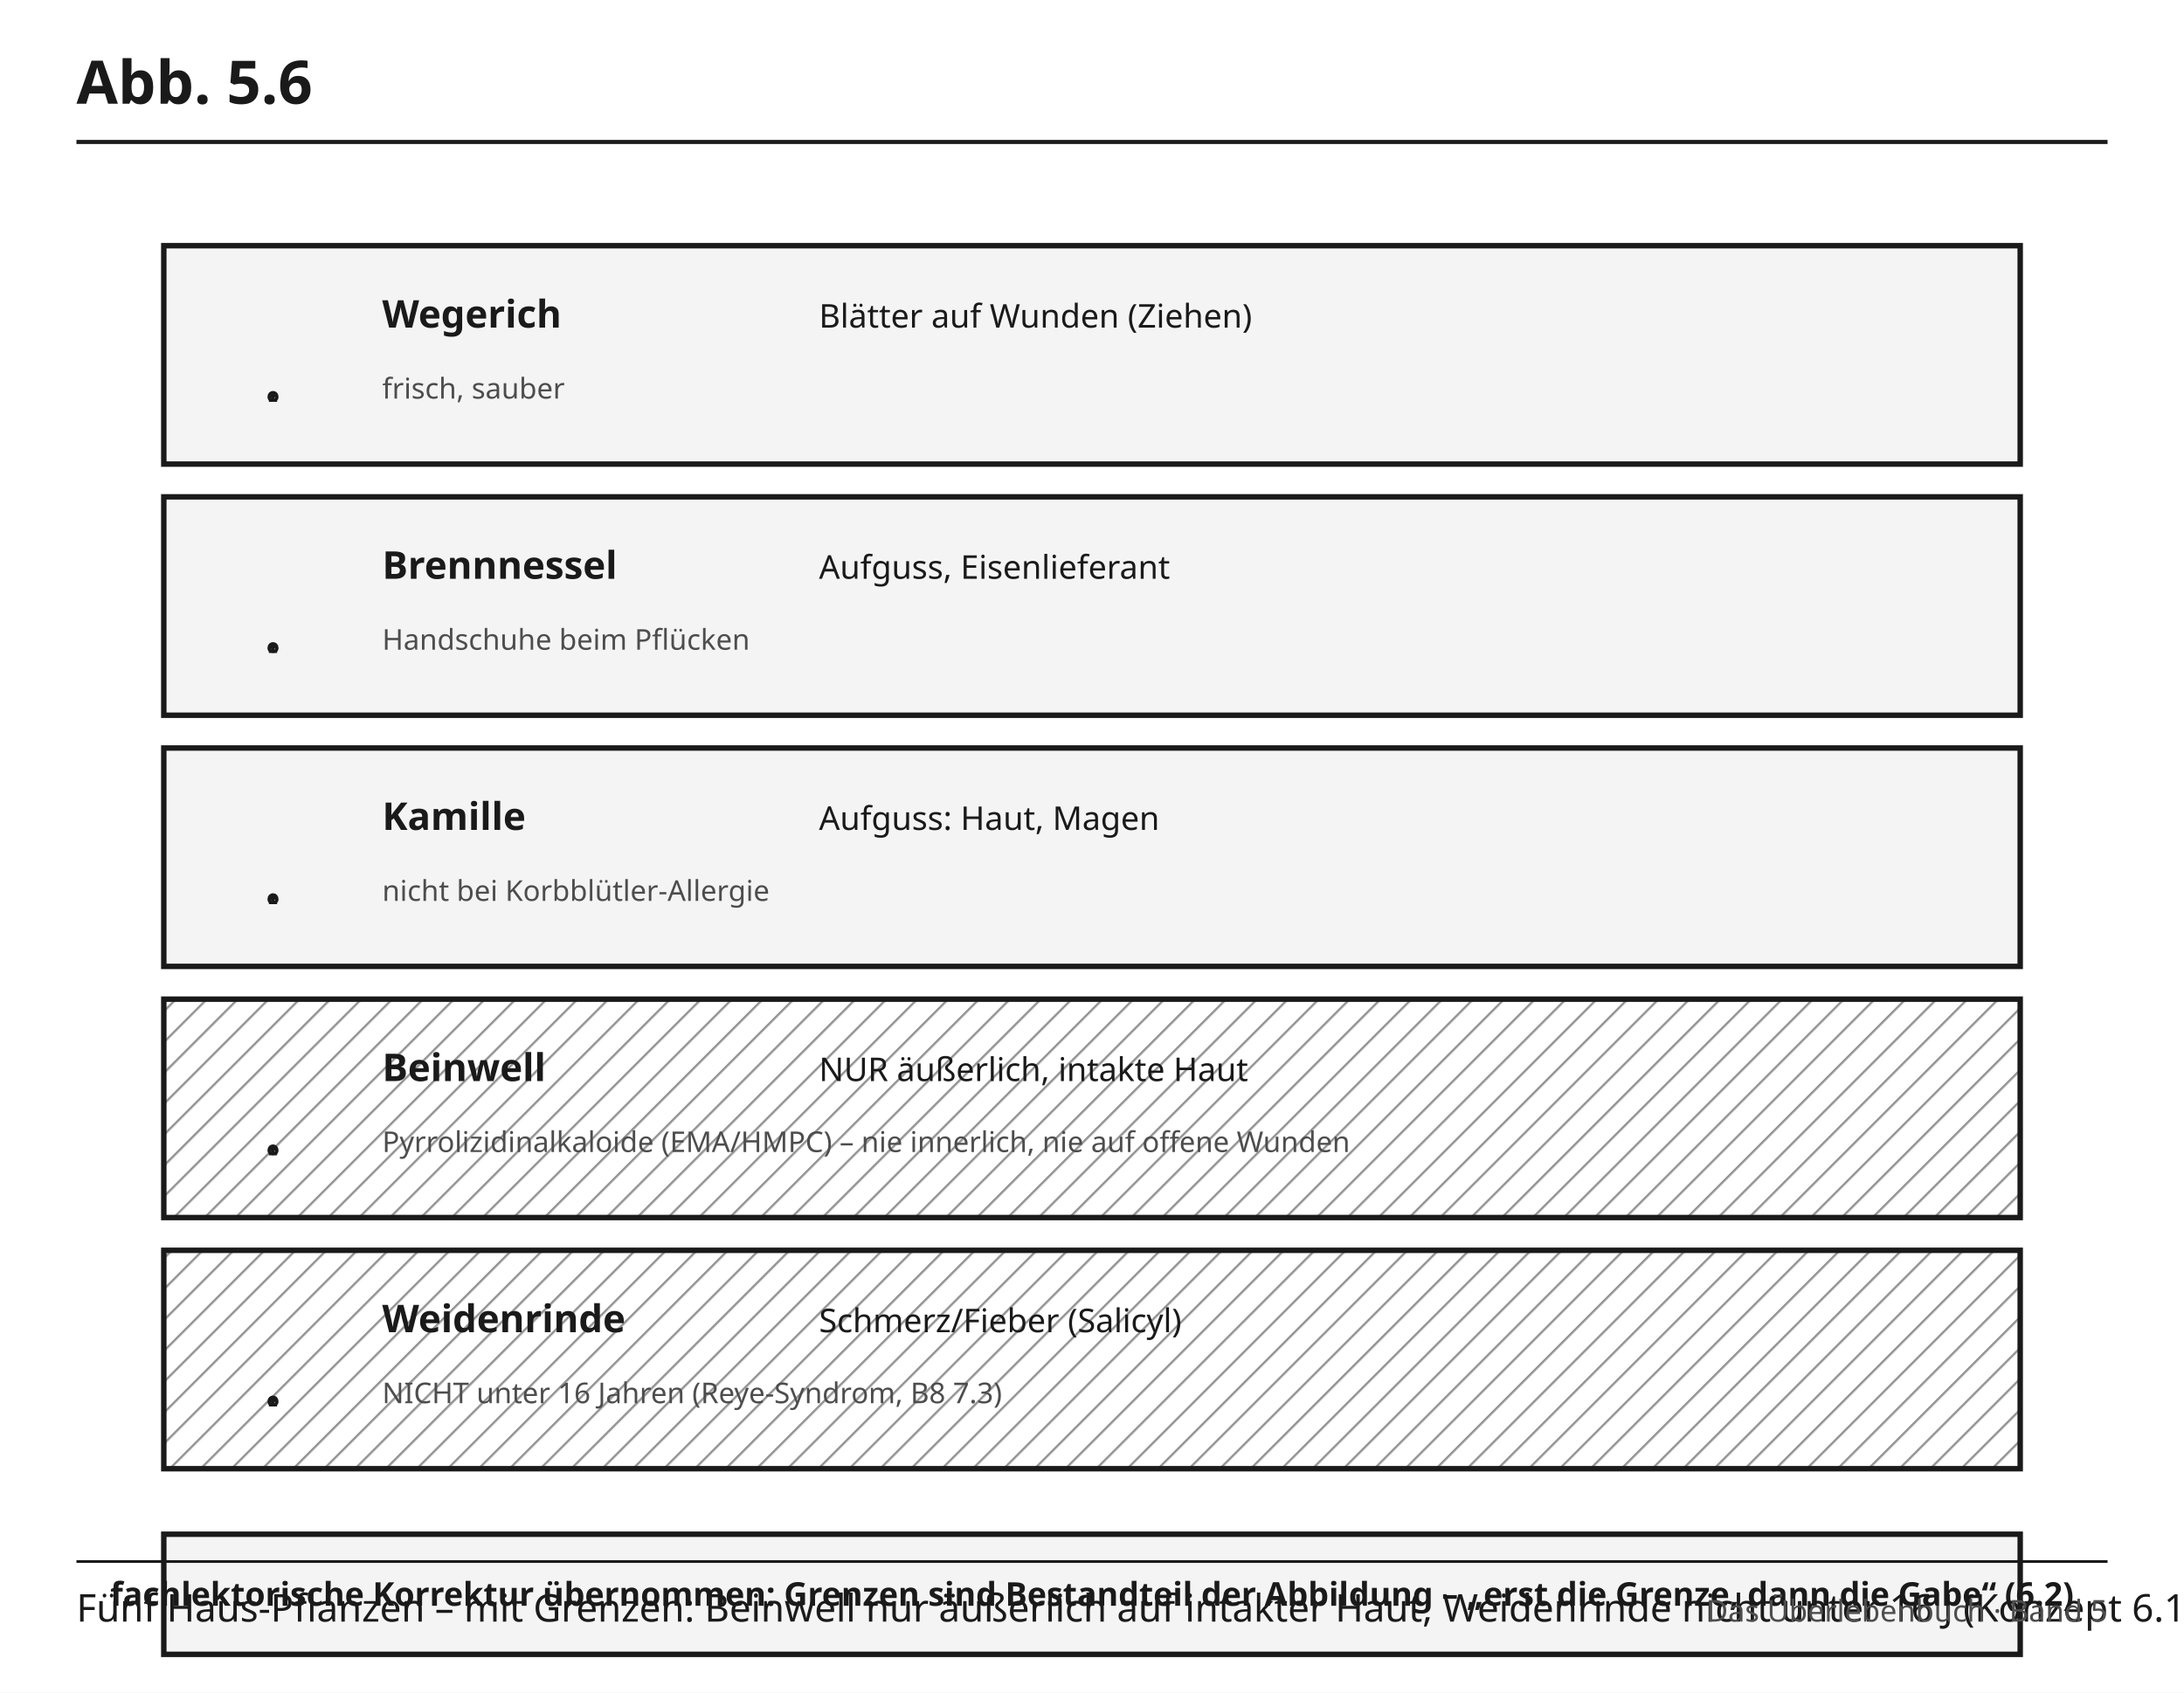
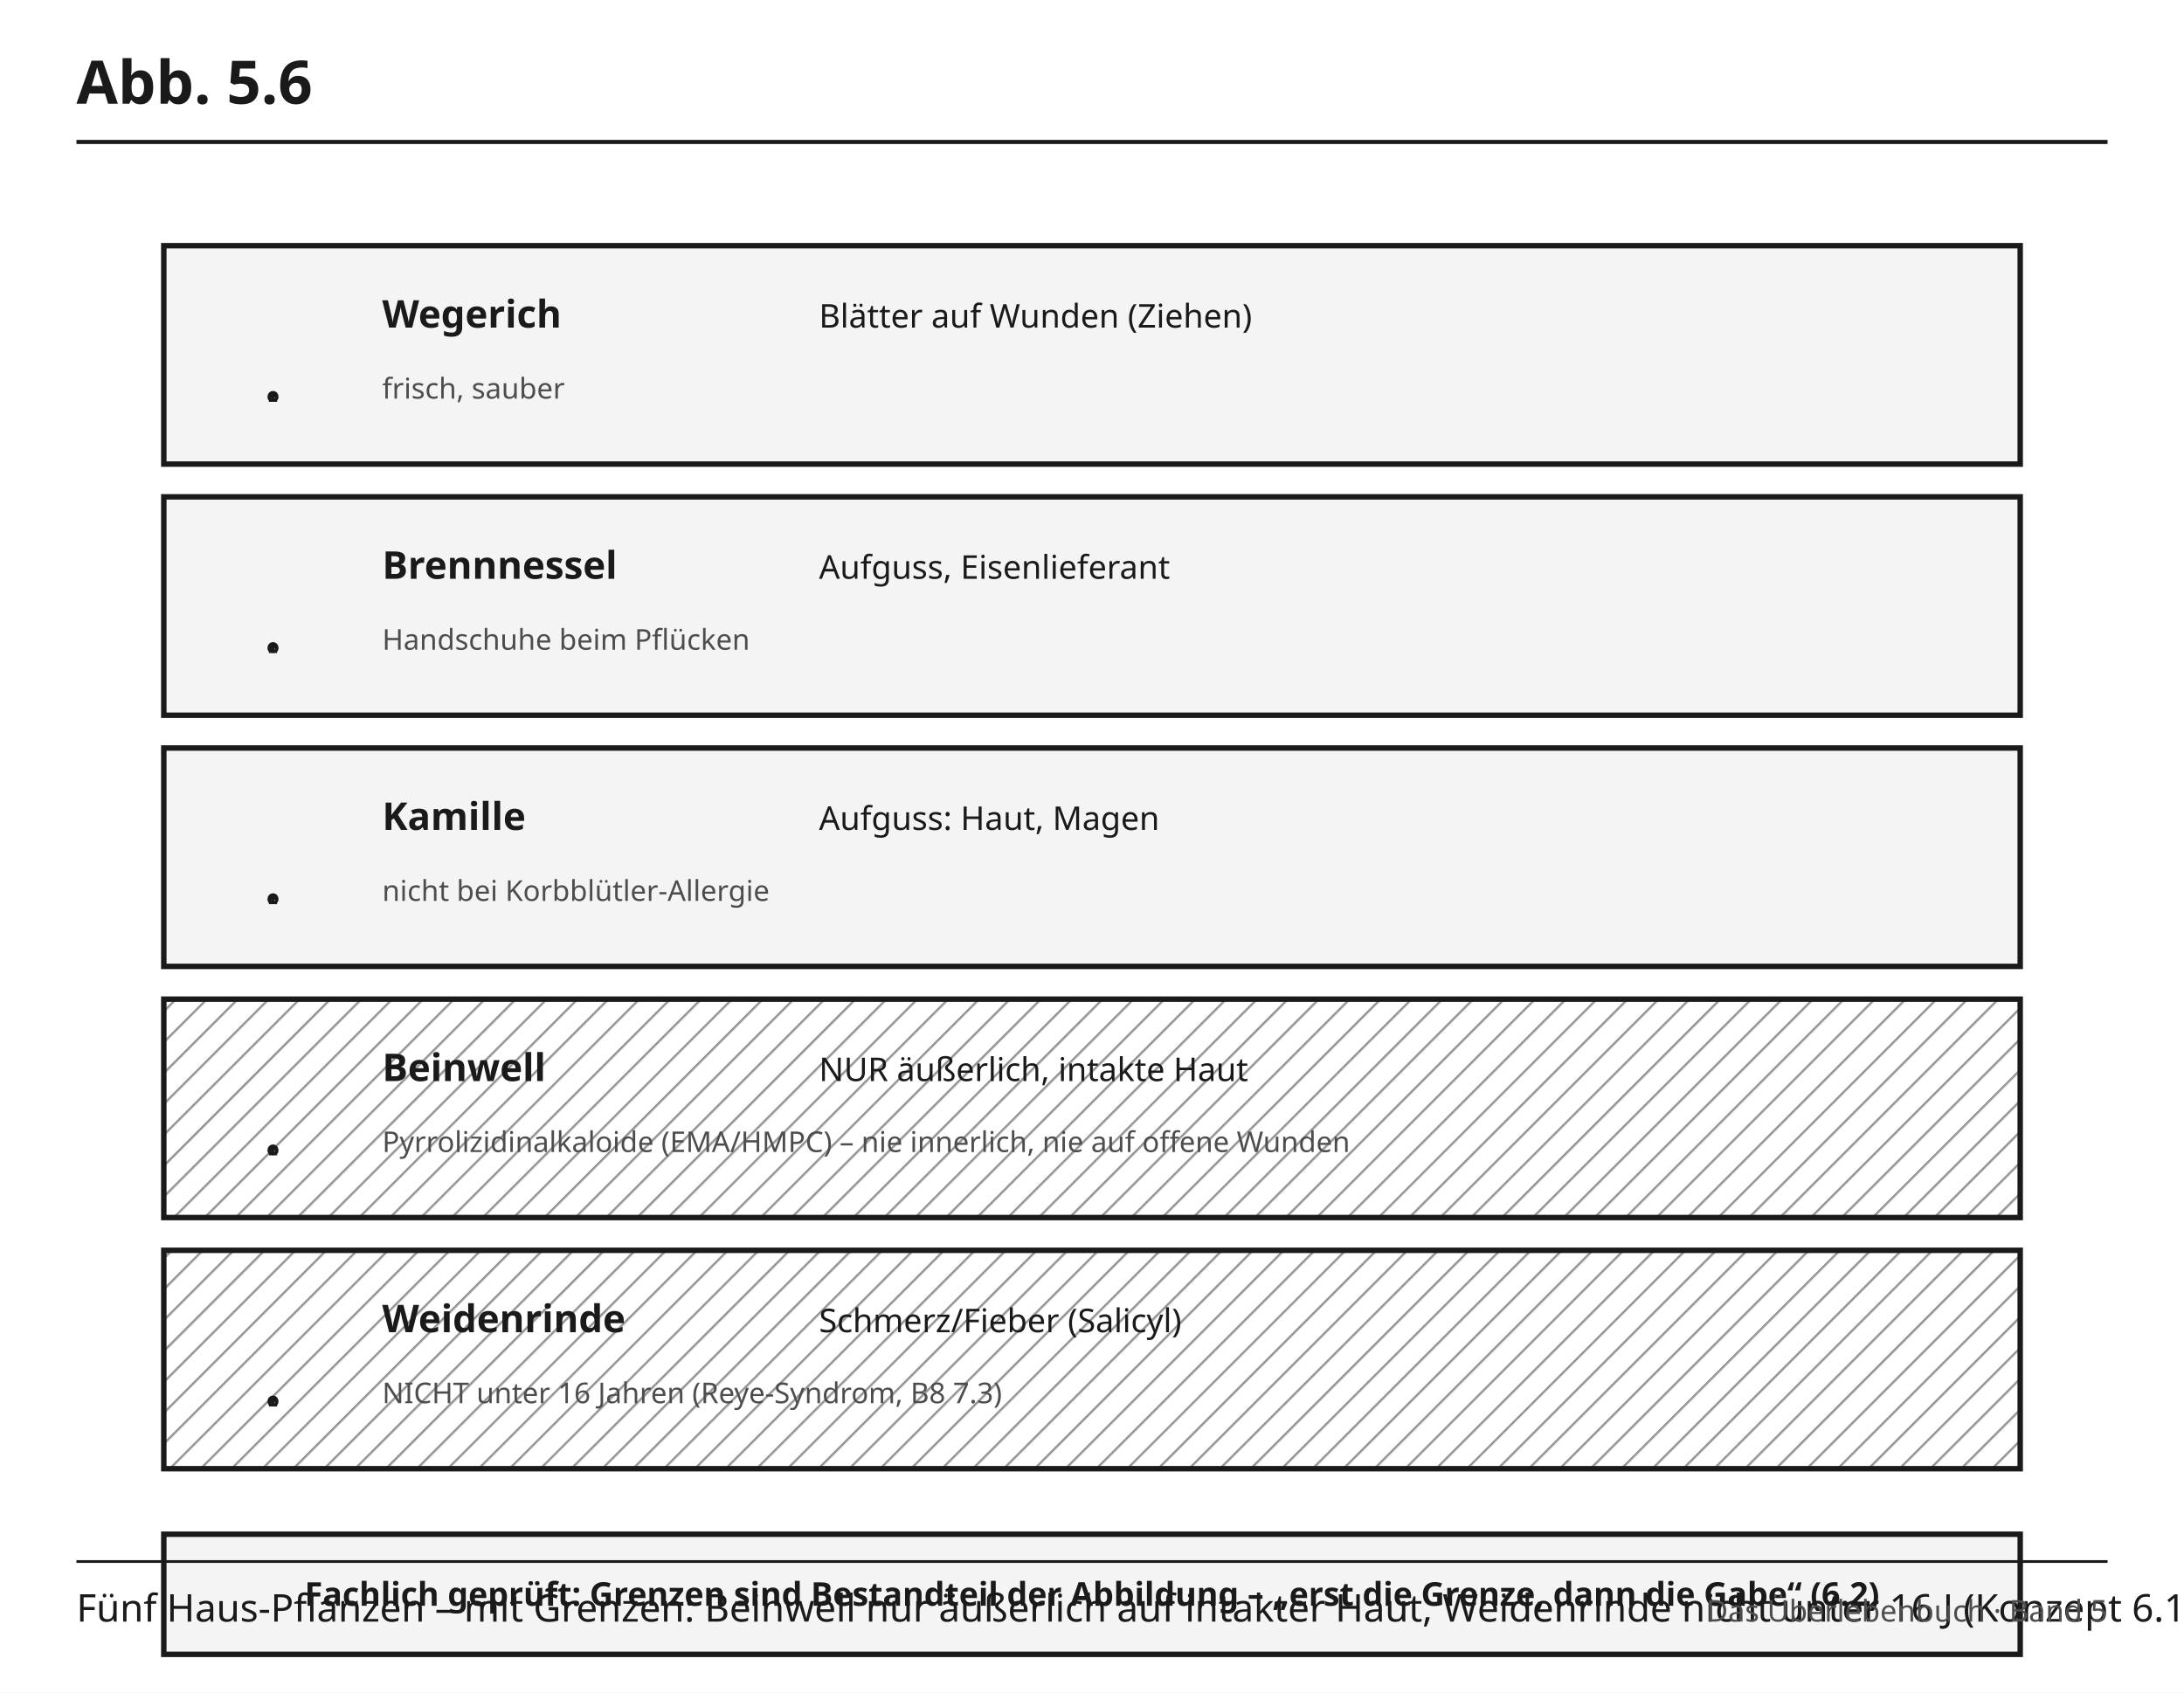
- <svg xmlns="http://www.w3.org/2000/svg" viewBox="0 0 800 620" role="img" aria-label="Abb. 5.6 – Fünf Haus-Pflanzen – mit Grenzen: Beinwell nur äußerlich auf intakter Haut, Weidenrinde nicht unter 16 J (Konzept 6.1, fachlektorische Korrektur).">
+ <svg xmlns="http://www.w3.org/2000/svg" viewBox="0 0 800 620" role="img" aria-label="Abb. 5.6 – Fünf Haus-Pflanzen – mit Grenzen: Beinwell nur äußerlich auf intakter Haut, Weidenrinde nicht unter 16 J (Konzept 6.1, fachlich geprüft).">
  <defs>
    <marker id="ah" markerWidth="10" markerHeight="8" refX="9" refY="4" orient="auto">
      <path d="M0 0 L10 4 L0 8 z" fill="#1a1a1a" />
    </marker>
    <marker id="ahs" markerWidth="10" markerHeight="8" refX="1" refY="4" orient="auto">
      <path d="M10 0 L0 4 L10 8 z" fill="#1a1a1a" />
    </marker>
    <pattern id="hatch" width="8" height="8" patternTransform="rotate(45)" patternUnits="userSpaceOnUse">
      <line x1="0" y1="0" x2="0" y2="8" stroke="#8c8c8c" stroke-width="1.6" />
    </pattern>
    <pattern id="cross" width="8" height="8" patternUnits="userSpaceOnUse">
      <path d="M0 0 L8 8 M8 0 L0 8" stroke="#bfbfbf" stroke-width="1" />
    </pattern>
    <pattern id="dots" width="7" height="7" patternUnits="userSpaceOnUse">
      <circle cx="2" cy="2" r="1.4" fill="#8c8c8c" />
    </pattern>
  </defs>
  <rect x="0" y="0" width="800" height="620" fill="#ffffff" />
  <text x="28" y="38" font-family="sans-serif" font-size="22" text-anchor="start" font-weight="bold" fill="#1a1a1a">Abb. 5.6</text>
  <line x1="28" y1="52" x2="772" y2="52" stroke="#1a1a1a" stroke-width="1.5" />
  <rect x="60" y="90" width="680" height="80" fill="#f4f4f4" stroke="#1a1a1a" stroke-width="2" />
  <line x1="100" y1="146" x2="100" y2="147.2" stroke="#1a1a1a" stroke-width="3" />
  <circle cx="100" cy="145.2" r="1" fill="#e2e2e2" stroke="#1a1a1a" stroke-width="2" />
  <circle cx="99.4" cy="145.7" r="0.6" fill="#f4f4f4" stroke="#1a1a1a" stroke-width="1.5" />
  <circle cx="100.6" cy="145.7" r="0.6" fill="#f4f4f4" stroke="#1a1a1a" stroke-width="1.5" />
  <text x="140" y="120" font-family="sans-serif" font-size="14" text-anchor="start" font-weight="bold" fill="#1a1a1a">Wegerich</text>
  <text x="300" y="120" font-family="sans-serif" font-size="12" text-anchor="start" font-weight="normal" fill="#1a1a1a">Blätter auf Wunden (Ziehen)</text>
  <text x="140" y="146" font-family="sans-serif" font-size="10.5" text-anchor="start" font-weight="normal" fill="#4d4d4d">frisch, sauber</text>
  <rect x="60" y="182" width="680" height="80" fill="#f4f4f4" stroke="#1a1a1a" stroke-width="2" />
  <line x1="100" y1="238" x2="100" y2="239.2" stroke="#1a1a1a" stroke-width="3" />
  <circle cx="100" cy="237.2" r="1" fill="#e2e2e2" stroke="#1a1a1a" stroke-width="2" />
  <circle cx="99.4" cy="237.7" r="0.6" fill="#f4f4f4" stroke="#1a1a1a" stroke-width="1.5" />
  <circle cx="100.6" cy="237.7" r="0.6" fill="#f4f4f4" stroke="#1a1a1a" stroke-width="1.5" />
  <text x="140" y="212" font-family="sans-serif" font-size="14" text-anchor="start" font-weight="bold" fill="#1a1a1a">Brennnessel</text>
  <text x="300" y="212" font-family="sans-serif" font-size="12" text-anchor="start" font-weight="normal" fill="#1a1a1a">Aufguss, Eisenlieferant</text>
  <text x="140" y="238" font-family="sans-serif" font-size="10.5" text-anchor="start" font-weight="normal" fill="#4d4d4d">Handschuhe beim Pflücken</text>
  <rect x="60" y="274" width="680" height="80" fill="#f4f4f4" stroke="#1a1a1a" stroke-width="2" />
  <line x1="100" y1="330" x2="100" y2="331.2" stroke="#1a1a1a" stroke-width="3" />
  <circle cx="100" cy="329.2" r="1" fill="#e2e2e2" stroke="#1a1a1a" stroke-width="2" />
  <circle cx="99.4" cy="329.7" r="0.6" fill="#f4f4f4" stroke="#1a1a1a" stroke-width="1.5" />
  <circle cx="100.6" cy="329.7" r="0.6" fill="#f4f4f4" stroke="#1a1a1a" stroke-width="1.5" />
  <text x="140" y="304" font-family="sans-serif" font-size="14" text-anchor="start" font-weight="bold" fill="#1a1a1a">Kamille</text>
  <text x="300" y="304" font-family="sans-serif" font-size="12" text-anchor="start" font-weight="normal" fill="#1a1a1a">Aufguss: Haut, Magen</text>
  <text x="140" y="330" font-family="sans-serif" font-size="10.5" text-anchor="start" font-weight="normal" fill="#4d4d4d">nicht bei Korbblütler-Allergie</text>
  <rect x="60" y="366" width="680" height="80" fill="url(#hatch)" stroke="#1a1a1a" stroke-width="2" />
  <line x1="100" y1="422" x2="100" y2="423.2" stroke="#1a1a1a" stroke-width="3" />
  <circle cx="100" cy="421.2" r="1" fill="#e2e2e2" stroke="#1a1a1a" stroke-width="2" />
  <circle cx="99.4" cy="421.7" r="0.6" fill="#f4f4f4" stroke="#1a1a1a" stroke-width="1.5" />
  <circle cx="100.6" cy="421.7" r="0.6" fill="#f4f4f4" stroke="#1a1a1a" stroke-width="1.5" />
  <text x="140" y="396" font-family="sans-serif" font-size="14" text-anchor="start" font-weight="bold" fill="#1a1a1a">Beinwell</text>
  <text x="300" y="396" font-family="sans-serif" font-size="12" text-anchor="start" font-weight="normal" fill="#1a1a1a">NUR äußerlich, intakte Haut</text>
  <text x="140" y="422" font-family="sans-serif" font-size="10.5" text-anchor="start" font-weight="normal" fill="#4d4d4d">Pyrrolizidinalkaloide (EMA/HMPC) – nie innerlich, nie auf offene Wunden</text>
  <rect x="60" y="458" width="680" height="80" fill="url(#hatch)" stroke="#1a1a1a" stroke-width="2" />
  <line x1="100" y1="514" x2="100" y2="515.2" stroke="#1a1a1a" stroke-width="3" />
  <circle cx="100" cy="513.2" r="1" fill="#e2e2e2" stroke="#1a1a1a" stroke-width="2" />
  <circle cx="99.4" cy="513.7" r="0.6" fill="#f4f4f4" stroke="#1a1a1a" stroke-width="1.5" />
  <circle cx="100.6" cy="513.7" r="0.6" fill="#f4f4f4" stroke="#1a1a1a" stroke-width="1.5" />
  <text x="140" y="488" font-family="sans-serif" font-size="14" text-anchor="start" font-weight="bold" fill="#1a1a1a">Weidenrinde</text>
  <text x="300" y="488" font-family="sans-serif" font-size="12" text-anchor="start" font-weight="normal" fill="#1a1a1a">Schmerz/Fieber (Salicyl)</text>
  <text x="140" y="514" font-family="sans-serif" font-size="10.5" text-anchor="start" font-weight="normal" fill="#4d4d4d">NICHT unter 16 Jahren (Reye-Syndrom, B8 7.3)</text>
  <rect x="60" y="562" width="680" height="44" fill="#f4f4f4" stroke="#1a1a1a" stroke-width="2" />
-   <text x="400" y="588.2" font-family="sans-serif" font-size="12" text-anchor="middle" font-weight="bold" fill="#1a1a1a">fachlektorische Korrektur übernommen: Grenzen sind Bestandteil der Abbildung – „erst die Grenze, dann die Gabe“ (6.2)</text>
+   <text x="400" y="588.2" font-family="sans-serif" font-size="12" text-anchor="middle" font-weight="bold" fill="#1a1a1a">Fachlich geprüft: Grenzen sind Bestandteil der Abbildung – „erst die Grenze, dann die Gabe“ (6.2)</text>
  <line x1="28" y1="572" x2="772" y2="572" stroke="#1a1a1a" stroke-width="1" />
-   <text x="28" y="594" font-family="sans-serif" font-size="14" text-anchor="start" font-weight="normal" fill="#1a1a1a">Fünf Haus-Pflanzen – mit Grenzen: Beinwell nur äußerlich auf intakter Haut, Weidenrinde nicht unter 16 J (Konzept 6.1, fachlektorische Korrektur).</text>
+   <text x="28" y="594" font-family="sans-serif" font-size="14" text-anchor="start" font-weight="normal" fill="#1a1a1a">Fünf Haus-Pflanzen – mit Grenzen: Beinwell nur äußerlich auf intakter Haut, Weidenrinde nicht unter 16 J (Konzept 6.1, fachlich geprüft).</text>
  <text x="772" y="594" font-family="sans-serif" font-size="11" text-anchor="end" font-weight="normal" fill="#4d4d4d">Das Überlebenbuch · Band 5</text>
</svg>
